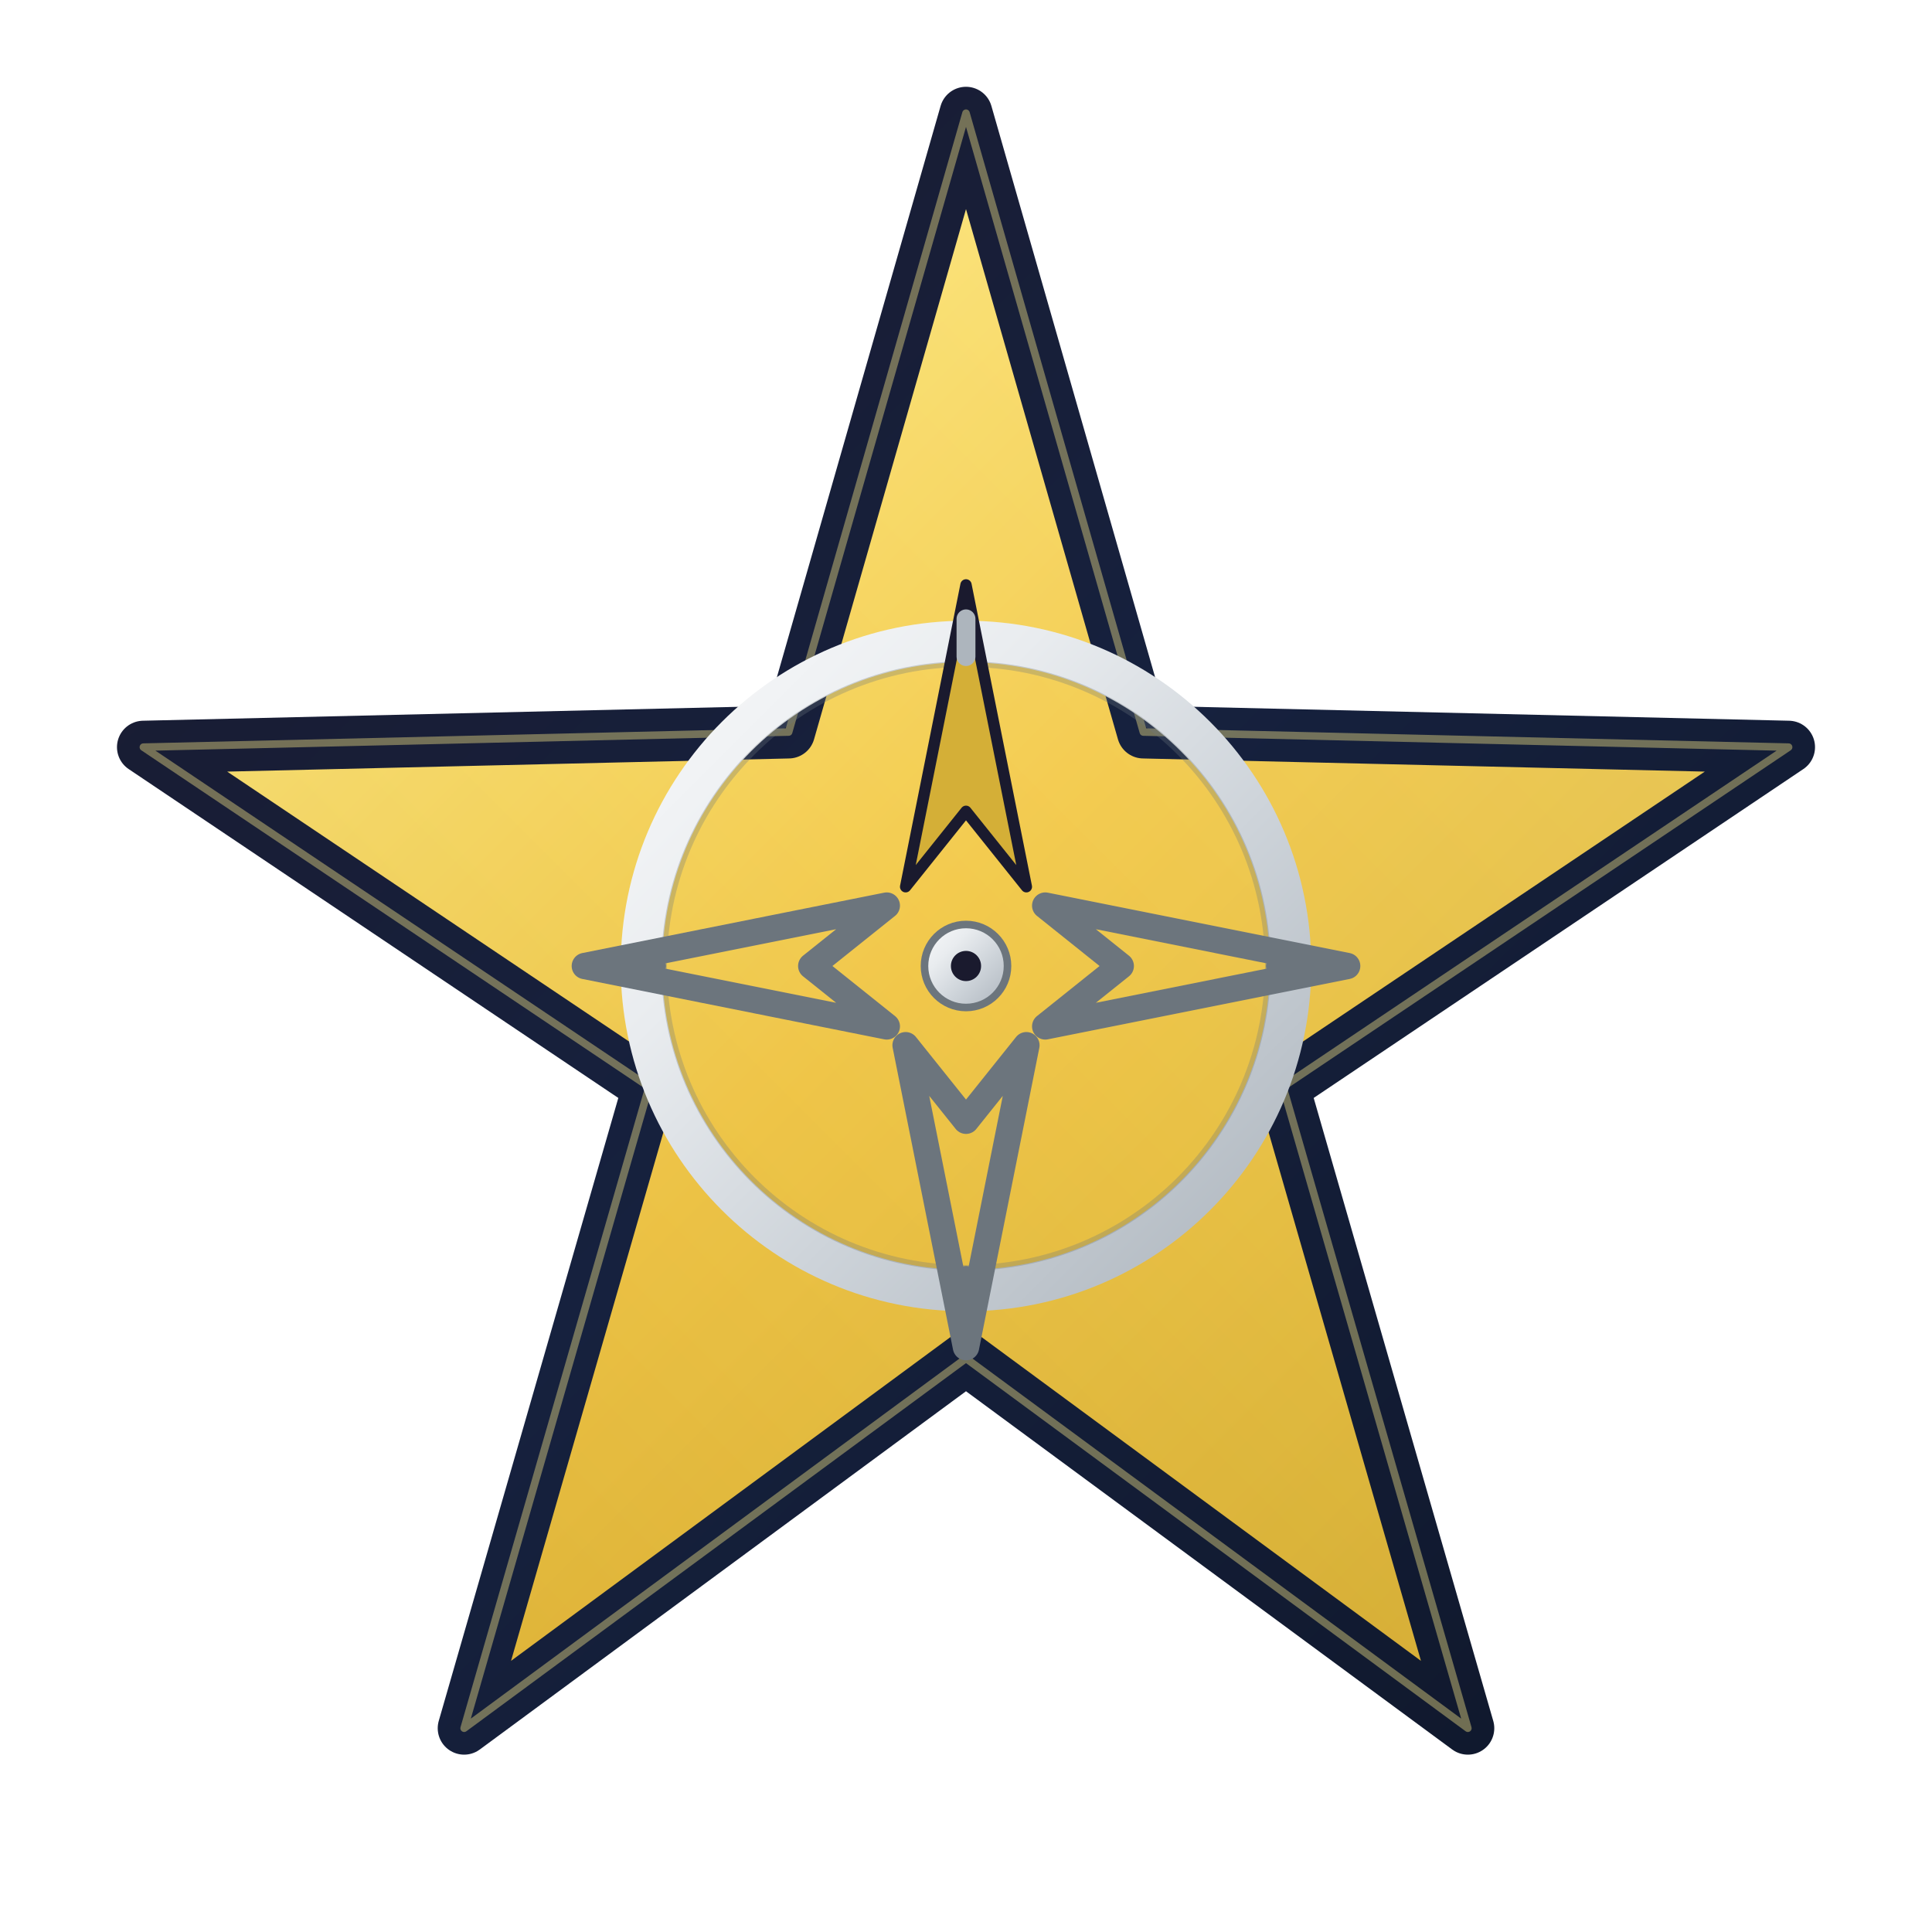
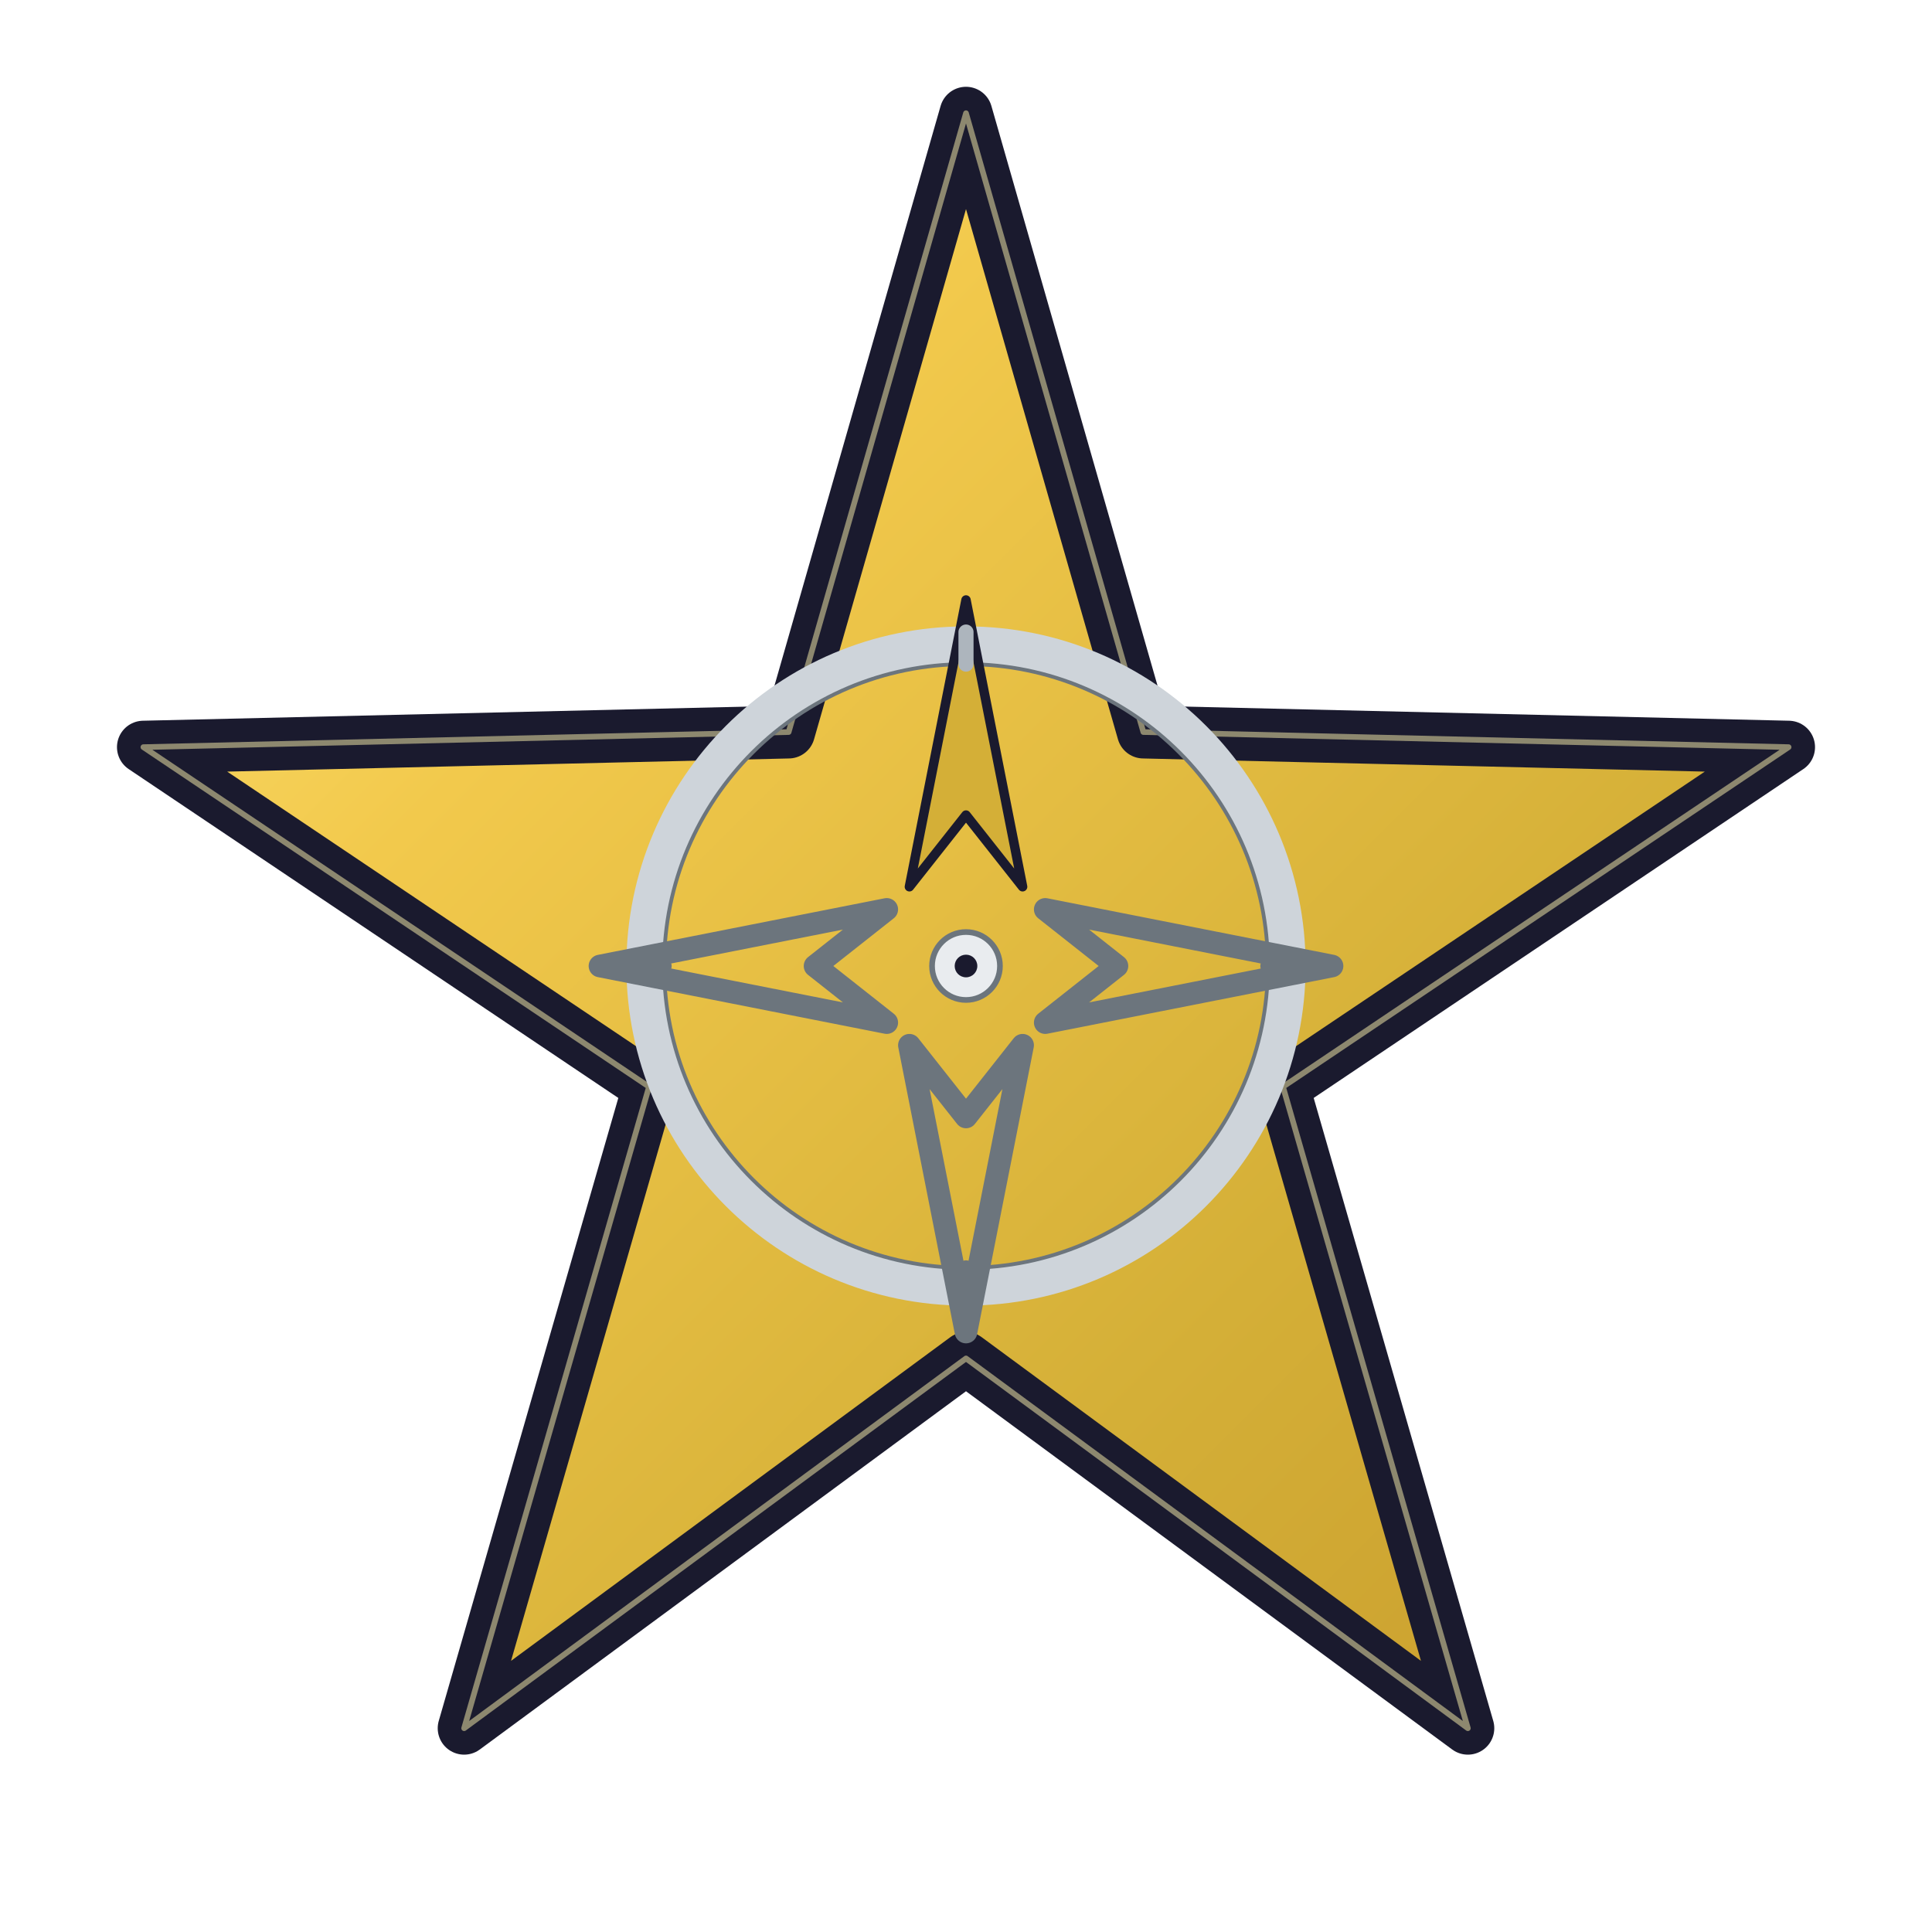
<svg xmlns="http://www.w3.org/2000/svg" viewBox="0 0 1024 1024" fill="none">
  <defs>
-     <linearGradient id="goldFill" x1="0%" y1="0%" x2="100%" y2="100%">
-       <stop offset="0%" stop-color="#FFF7C8" />
-       <stop offset="20%" stop-color="#FFEE8A" />
-       <stop offset="50%" stop-color="#F2C94C" />
-       <stop offset="80%" stop-color="#D4AF37" />
+     <linearGradient id="goldGrad" x1="0%" y1="0%" x2="100%" y2="100%">
+       <stop offset="0%" stop-color="#FFE87C" />
+       <stop offset="30%" stop-color="#F2C94C" />
+       <stop offset="70%" stop-color="#D4AF37" />
      <stop offset="100%" stop-color="#C89B2C" />
    </linearGradient>
-     <linearGradient id="goldHighlight" x1="100%" y1="0%" x2="0%" y2="100%">
-       <stop offset="0%" stop-color="#FFF5B0" />
-       <stop offset="50%" stop-color="#F2C94C" />
-       <stop offset="100%" stop-color="#B8860B" />
-     </linearGradient>
-     <linearGradient id="silverGrad" x1="0%" y1="0%" x2="100%" y2="100%">
-       <stop offset="0%" stop-color="#F8F9FA" />
-       <stop offset="30%" stop-color="#E9ECEF" />
-       <stop offset="60%" stop-color="#CED4DA" />
-       <stop offset="100%" stop-color="#ADB5BD" />
-     </linearGradient>
-     <linearGradient id="outlineGrad" x1="0%" y1="0%" x2="100%" y2="100%">
-       <stop offset="0%" stop-color="#1A1A2E" />
-       <stop offset="50%" stop-color="#16213E" />
-       <stop offset="100%" stop-color="#0F172A" />
-     </linearGradient>
  </defs>
-   <path d="M 512 60            L 606 388            L 948 396            L 680 576            L 778 916            L 512 720            L 246 916            L 344 576            L 76 396            L 418 388 Z" fill="url(#goldFill)" />
-   <path d="M 512 60            L 606 388            L 948 396            L 680 576            L 778 916            L 512 720            L 246 916            L 344 576            L 76 396            L 418 388 Z" fill="url(#goldHighlight)" opacity="0.3" />
-   <path d="M 512 60            L 606 388            L 948 396            L 680 576            L 778 916            L 512 720            L 246 916            L 344 576            L 76 396            L 418 388 Z" stroke="url(#outlineGrad)" stroke-width="28" stroke-linejoin="round" fill="none" />
-   <path d="M 512 60            L 606 388            L 948 396            L 680 576            L 778 916            L 512 720            L 246 916            L 344 576            L 76 396            L 418 388 Z" stroke="#FFEE8A" stroke-width="4" stroke-linejoin="round" fill="none" opacity="0.4" />
-   <circle cx="512" cy="512" r="172" stroke="url(#silverGrad)" stroke-width="22" fill="none" />
-   <circle cx="512" cy="512" r="160" stroke="#6C757D" stroke-width="3" fill="none" opacity="0.3" />
-   <path d="M 512 310 L 544 470 L 512 430 L 480 470 Z" fill="#D4AF37" />
-   <path d="M 512 310 L 544 470 L 512 430 L 480 470 Z" stroke="#1A1A2E" stroke-width="6" stroke-linejoin="round" fill="none" />
-   <path d="M 512 714 L 544 554 L 512 594 L 480 554 Z" fill="none" stroke="#6C757D" stroke-width="14" stroke-linejoin="round" />
-   <path d="M 714 512 L 554 544 L 594 512 L 554 480 Z" fill="none" stroke="#6C757D" stroke-width="14" stroke-linejoin="round" />
-   <path d="M 310 512 L 470 544 L 430 512 L 470 480 Z" fill="none" stroke="#6C757D" stroke-width="14" stroke-linejoin="round" />
-   <line x1="512" y1="328" x2="512" y2="348" stroke="#ADB5BD" stroke-width="10" stroke-linecap="round" />
-   <line x1="696" y1="512" x2="676" y2="512" stroke="#6C757D" stroke-width="10" stroke-linecap="round" />
-   <line x1="512" y1="696" x2="512" y2="676" stroke="#6C757D" stroke-width="10" stroke-linecap="round" />
-   <line x1="328" y1="512" x2="348" y2="512" stroke="#6C757D" stroke-width="10" stroke-linecap="round" />
-   <circle cx="512" cy="512" r="22" fill="url(#silverGrad)" />
-   <circle cx="512" cy="512" r="22" stroke="#6C757D" stroke-width="4" fill="none" />
-   <circle cx="512" cy="512" r="8" fill="#1A1A2E" />
+   <g>
+     <path d="M 512 60              L 606 388 L 948 396              L 680 576 L 778 916              L 512 720 L 246 916              L 344 576 L 76 396              L 418 388 Z" fill="url(#goldGrad)" />
+     <path d="M 512 60              L 606 388 L 948 396              L 680 576 L 778 916              L 512 720 L 246 916              L 344 576 L 76 396              L 418 388 Z" stroke="#1A1A2E" stroke-width="28" stroke-linejoin="round" fill="none" />
+     <path d="M 512 60              L 606 388 L 948 396              L 680 576 L 778 916              L 512 720 L 246 916              L 344 576 L 76 396              L 418 388 Z" stroke="#FFF5B0" stroke-width="3" stroke-linejoin="round" fill="none" opacity="0.5" />
+   </g>
+   <circle cx="512" cy="512" r="170" stroke="#CED4DA" stroke-width="20" fill="none" />
+   <circle cx="512" cy="512" r="160" stroke="#6C757D" stroke-width="2" fill="none" />
+   <path d="M 512 318 L 542 470 L 512 432 L 482 470 Z" fill="#D4AF37" />
+   <path d="M 512 318 L 542 470 L 512 432 L 482 470 Z" stroke="#1A1A2E" stroke-width="5" stroke-linejoin="round" fill="none" />
+   <path d="M 512 706 L 542 554 L 512 592 L 482 554 Z" fill="none" stroke="#6C757D" stroke-width="12" stroke-linejoin="round" />
+   <path d="M 706 512 L 554 542 L 592 512 L 554 482 Z" fill="none" stroke="#6C757D" stroke-width="12" stroke-linejoin="round" />
+   <path d="M 318 512 L 470 542 L 432 512 L 470 482 Z" fill="none" stroke="#6C757D" stroke-width="12" stroke-linejoin="round" />
+   <line x1="512" y1="335" x2="512" y2="352" stroke="#ADB5BD" stroke-width="8" stroke-linecap="round" />
+   <line x1="689" y1="512" x2="672" y2="512" stroke="#6C757D" stroke-width="8" stroke-linecap="round" />
+   <line x1="512" y1="689" x2="512" y2="672" stroke="#6C757D" stroke-width="8" stroke-linecap="round" />
+   <line x1="335" y1="512" x2="352" y2="512" stroke="#6C757D" stroke-width="8" stroke-linecap="round" />
+   <circle cx="512" cy="512" r="18" fill="#E9ECEF" />
+   <circle cx="512" cy="512" r="18" stroke="#6C757D" stroke-width="3" fill="none" />
+   <circle cx="512" cy="512" r="6" fill="#1A1A2E" />
</svg>
